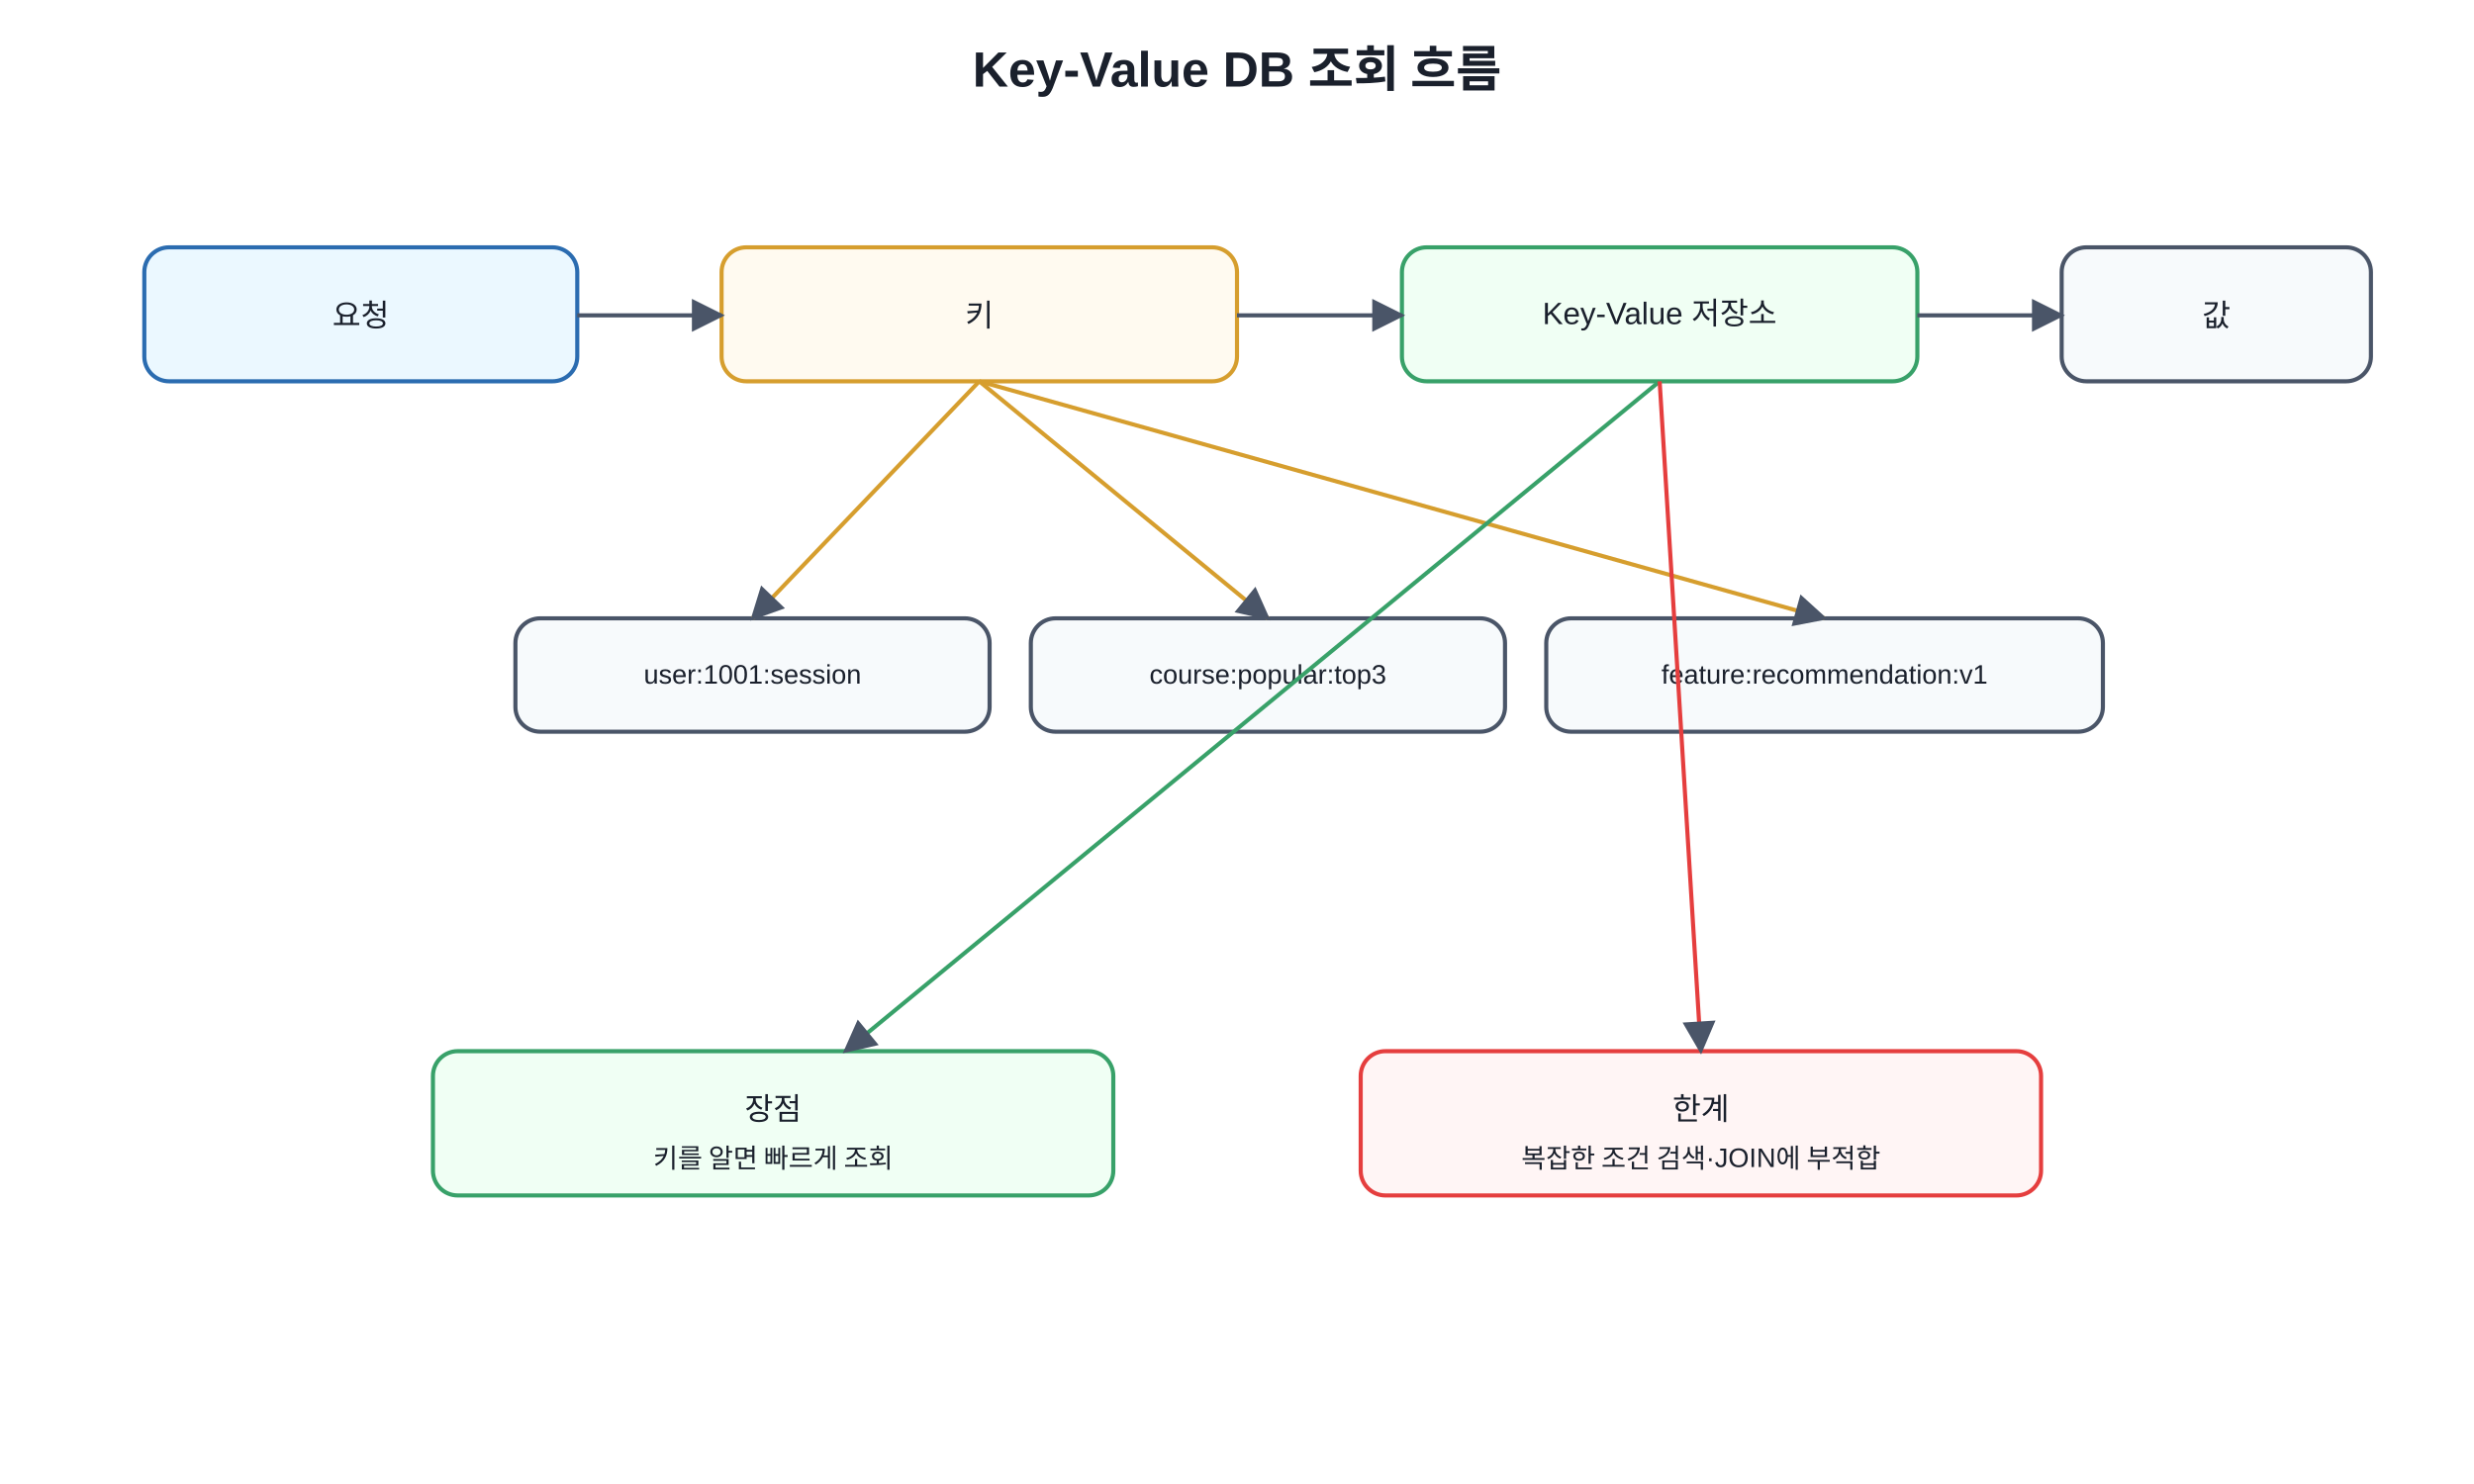
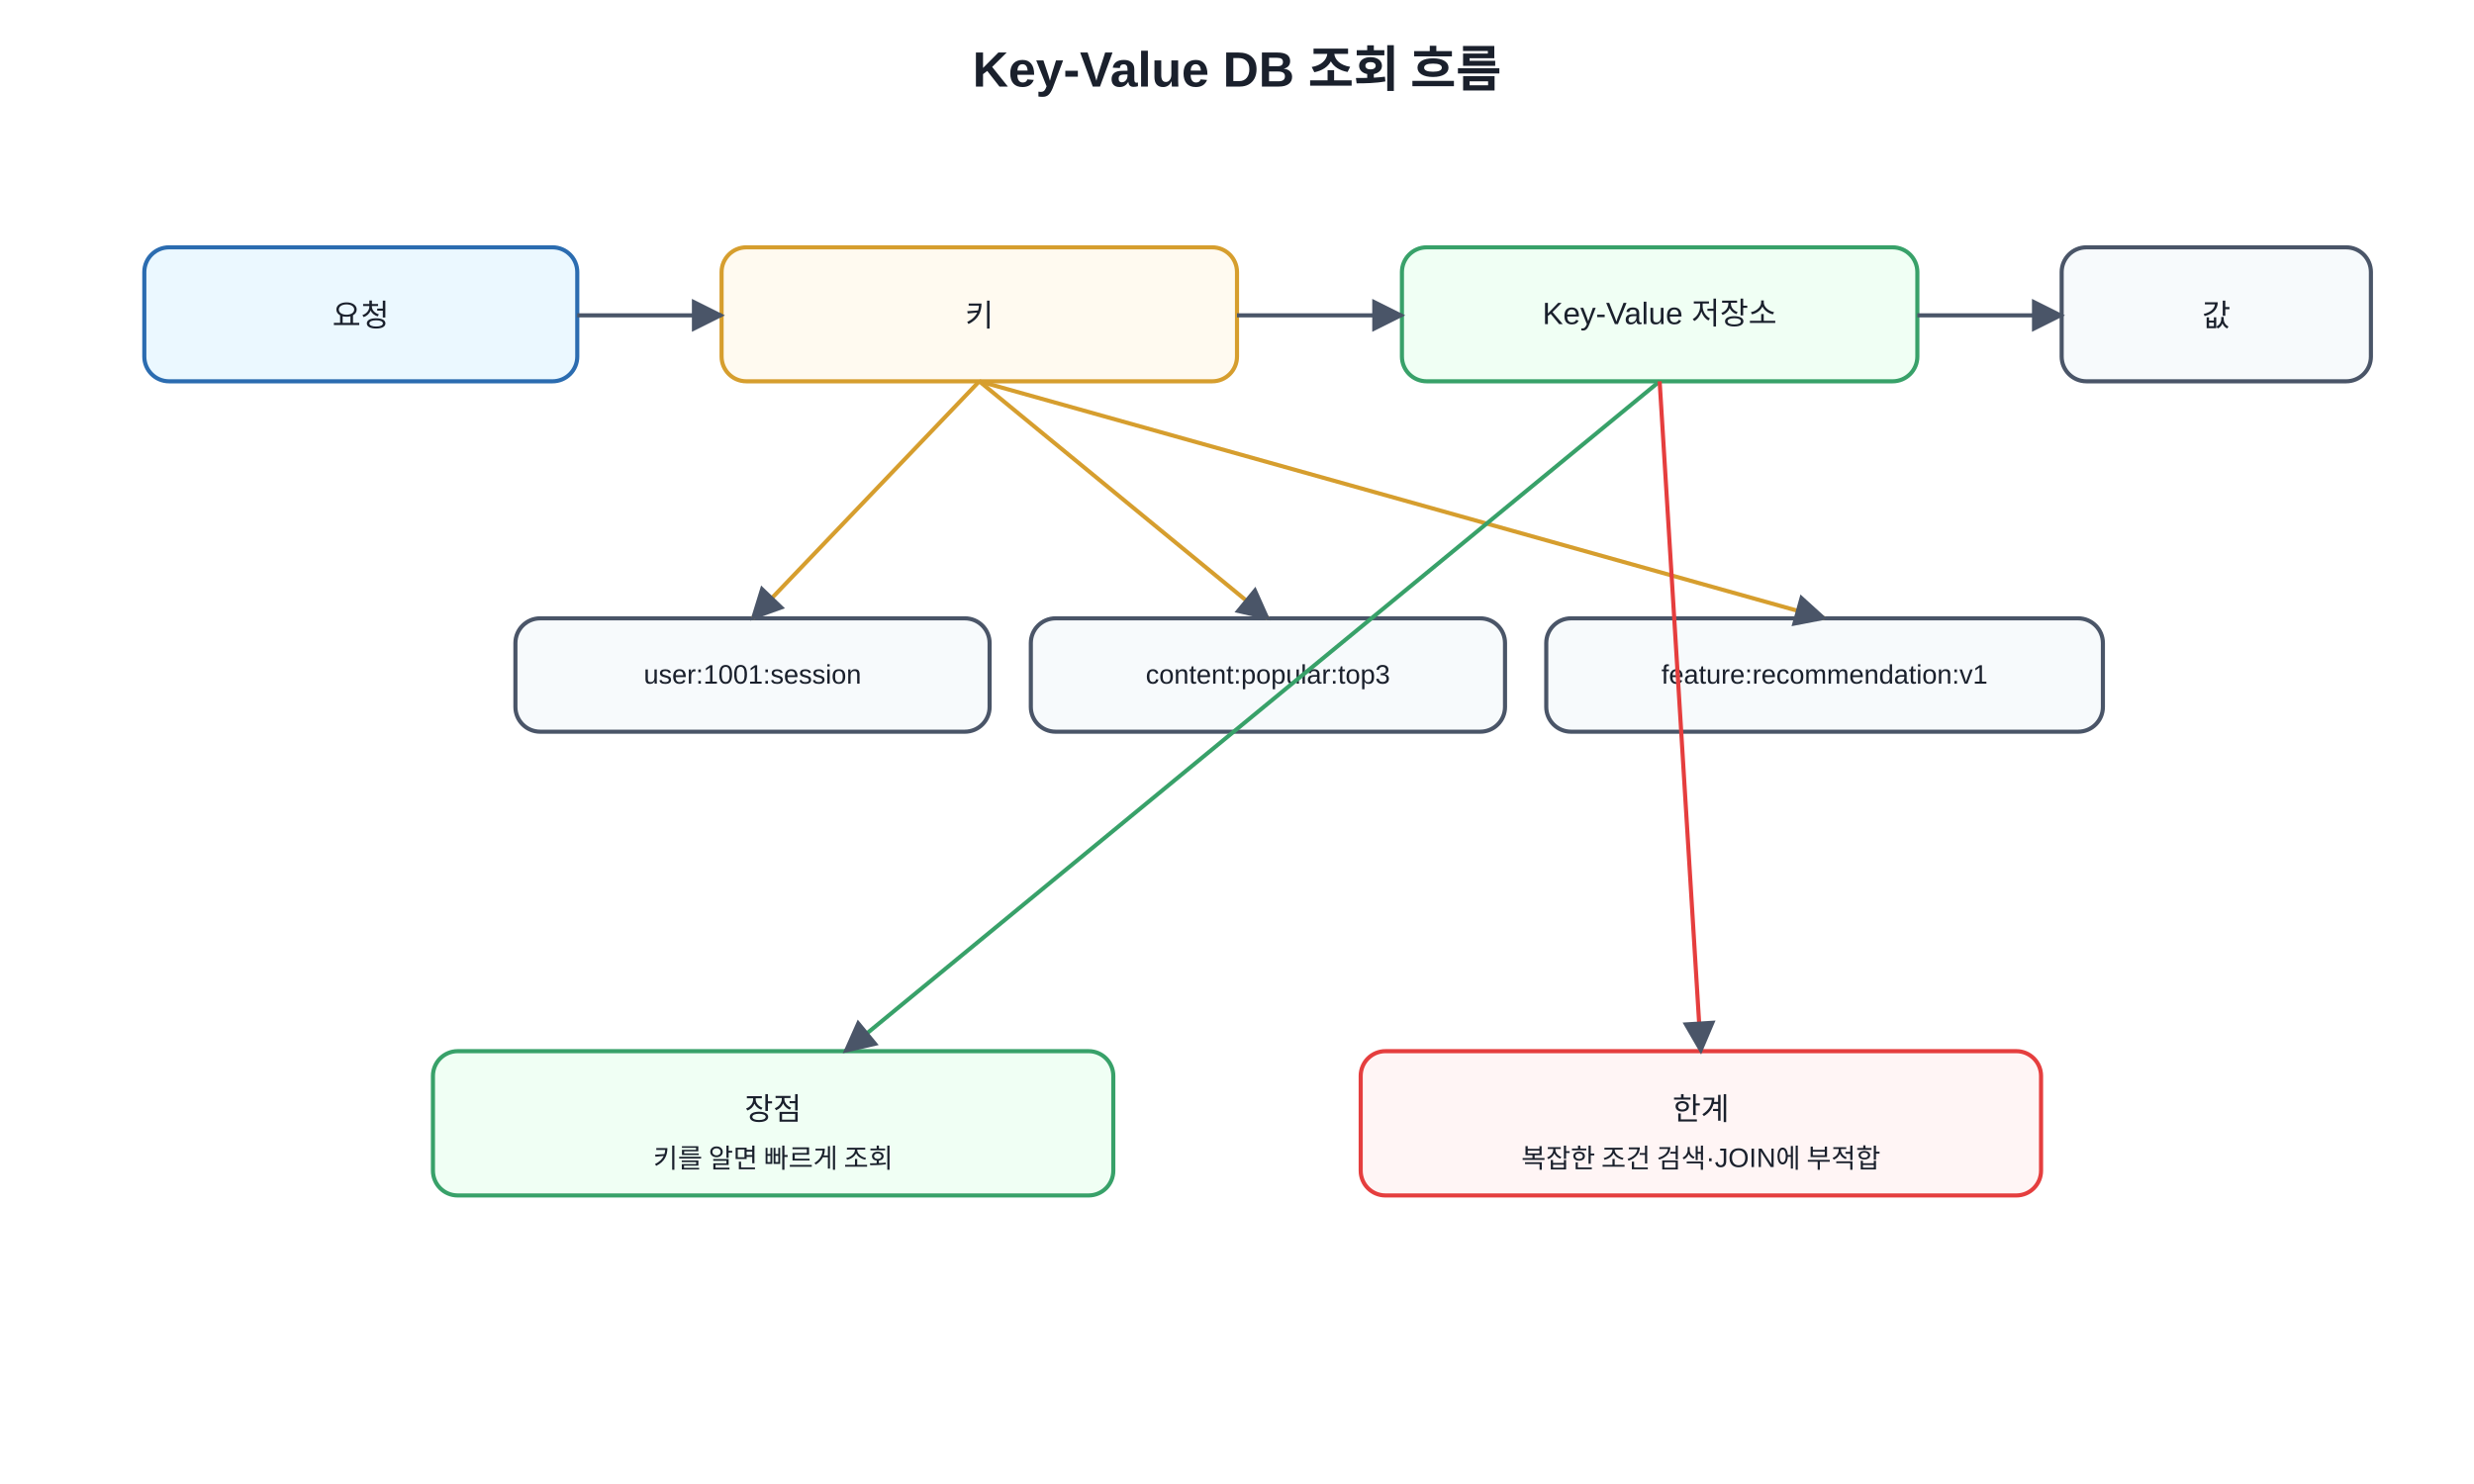
<svg xmlns="http://www.w3.org/2000/svg" width="1200" height="720" viewBox="0 0 1200 720">
  <defs>
    <marker id="a" viewBox="0 0 10 10" refX="9" refY="5" markerWidth="8" markerHeight="8" orient="auto">
      <path d="M0 0L10 5L0 10z" fill="#4a5568" />
    </marker>
    <style>text{font-family:Malgun Gothic,Apple SD Gothic Neo,Noto Sans KR,Arial,sans-serif;fill:#1a202c}.t{font-size:24px;font-weight:700}.b{fill:#f7fafc;stroke:#4a5568;stroke-width:2;rx:12}.m{fill:#ebf8ff;stroke:#2b6cb0}.g{fill:#f0fff4;stroke:#38a169}.y{fill:#fffaf0;stroke:#d69e2e}.r{fill:#fff5f5;stroke:#e53e3e}.l{font-size:15px;text-anchor:middle;dominant-baseline:middle}.s{font-size:13px;text-anchor:middle;dominant-baseline:middle}</style>
  </defs>
  <rect width="100%" height="100%" fill="white" />
  <text x="600" y="42" text-anchor="middle" class="t">Key-Value DB 조회 흐름</text>
  <rect x="70" y="120" width="210" height="65" class="b m" />
  <text x="175" y="153" class="l">요청</text>
  <rect x="350" y="120" width="250" height="65" class="b y" />
  <text x="475" y="153" class="l">키</text>
  <rect x="680" y="120" width="250" height="65" class="b g" />
  <text x="805" y="153" class="l">Key-Value 저장소</text>
  <rect x="1000" y="120" width="150" height="65" class="b" />
  <text x="1075" y="153" class="l">값</text>
  <rect x="250" y="300" width="230" height="55" class="b" />
  <text x="365" y="328" class="s">user:1001:session</text>
  <rect x="500" y="300" width="230" height="55" class="b" />
-   <text x="615" y="328" class="s">course:popular:top3</text>
+   <text x="615" y="328" class="s">content:popular:top3</text>
  <rect x="750" y="300" width="270" height="55" class="b" />
  <text x="885" y="328" class="s">feature:recommendation:v1</text>
  <rect x="210" y="510" width="330" height="70" class="b g" />
  <text x="375" y="538" class="l">장점</text>
  <text x="375" y="562" class="s">키를 알면 빠르게 조회</text>
  <rect x="660" y="510" width="330" height="70" class="b r" />
  <text x="825" y="538" class="l">한계</text>
  <text x="825" y="562" class="s">복잡한 조건 검색·JOIN에 부적합</text>
  <line x1="280" y1="153" x2="350" y2="153" stroke="#4a5568" stroke-width="2" marker-end="url(#a)" />
  <line x1="600" y1="153" x2="680" y2="153" stroke="#4a5568" stroke-width="2" marker-end="url(#a)" />
  <line x1="930" y1="153" x2="1000" y2="153" stroke="#4a5568" stroke-width="2" marker-end="url(#a)" />
  <line x1="475" y1="185" x2="365" y2="300" stroke="#d69e2e" stroke-width="2" marker-end="url(#a)" />
  <line x1="475" y1="185" x2="615" y2="300" stroke="#d69e2e" stroke-width="2" marker-end="url(#a)" />
  <line x1="475" y1="185" x2="885" y2="300" stroke="#d69e2e" stroke-width="2" marker-end="url(#a)" />
  <line x1="805" y1="185" x2="410" y2="510" stroke="#38a169" stroke-width="2" marker-end="url(#a)" />
  <line x1="805" y1="185" x2="825" y2="510" stroke="#e53e3e" stroke-width="2" marker-end="url(#a)" />
</svg>
